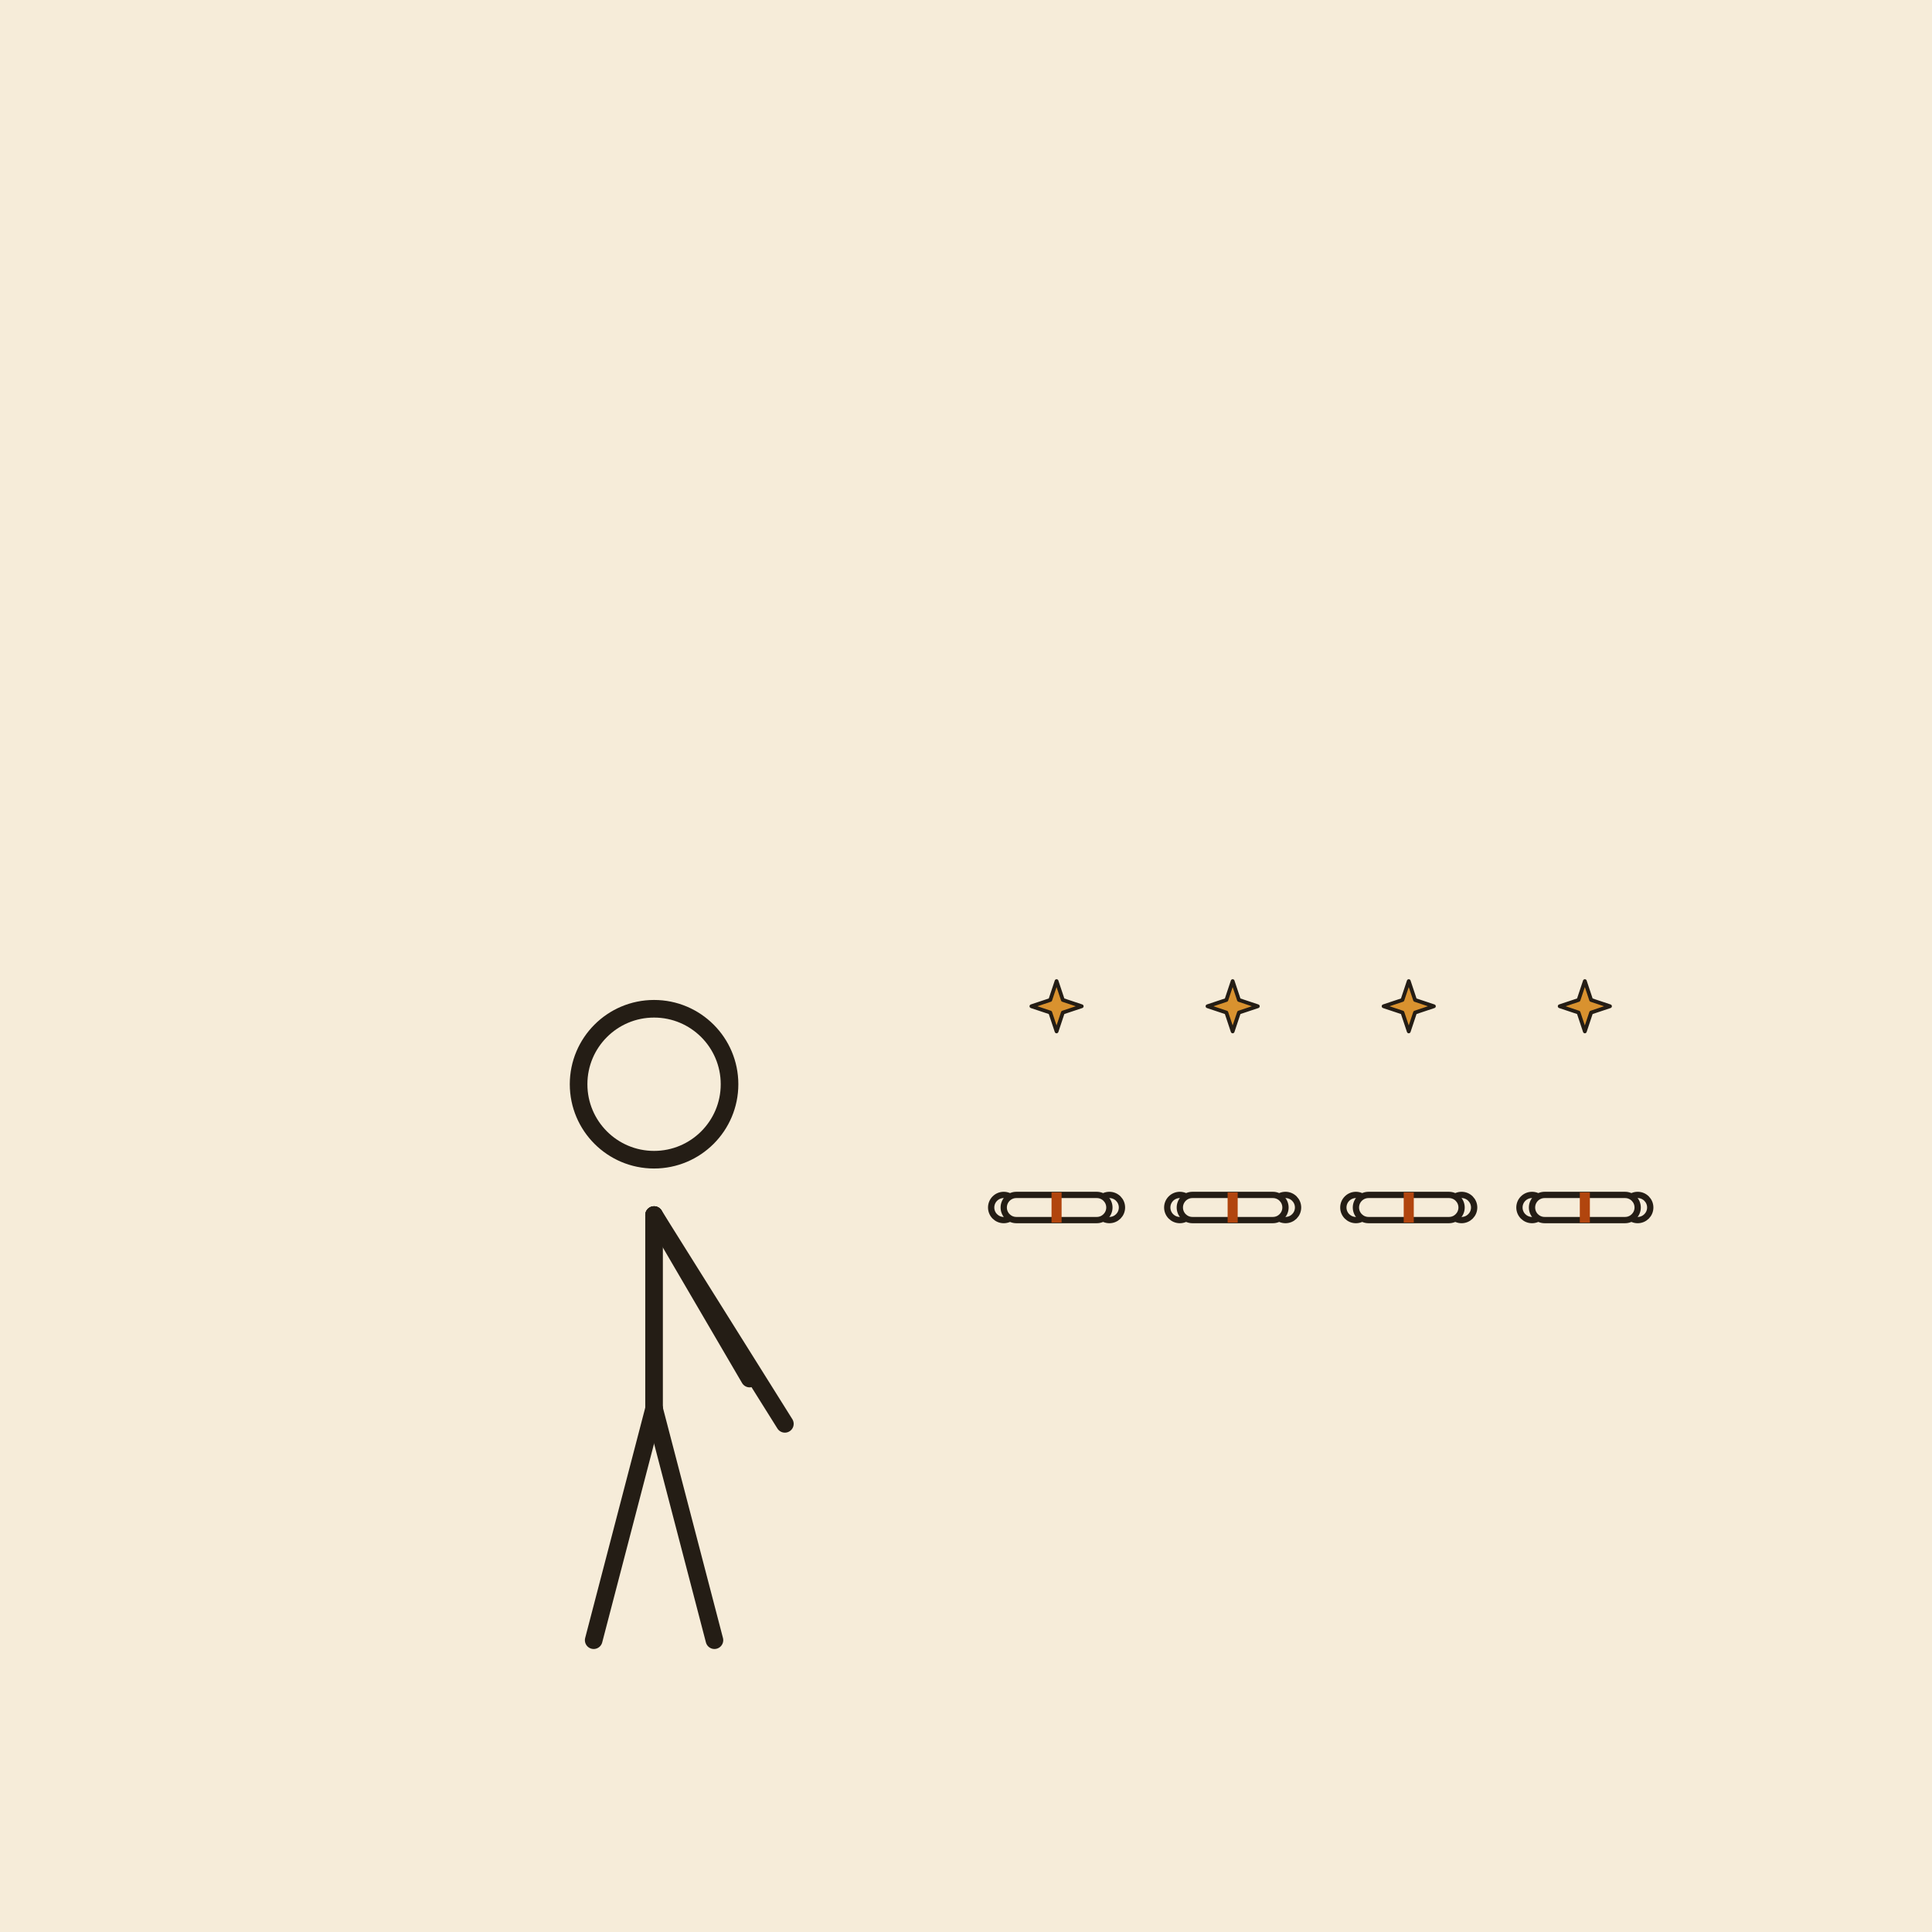
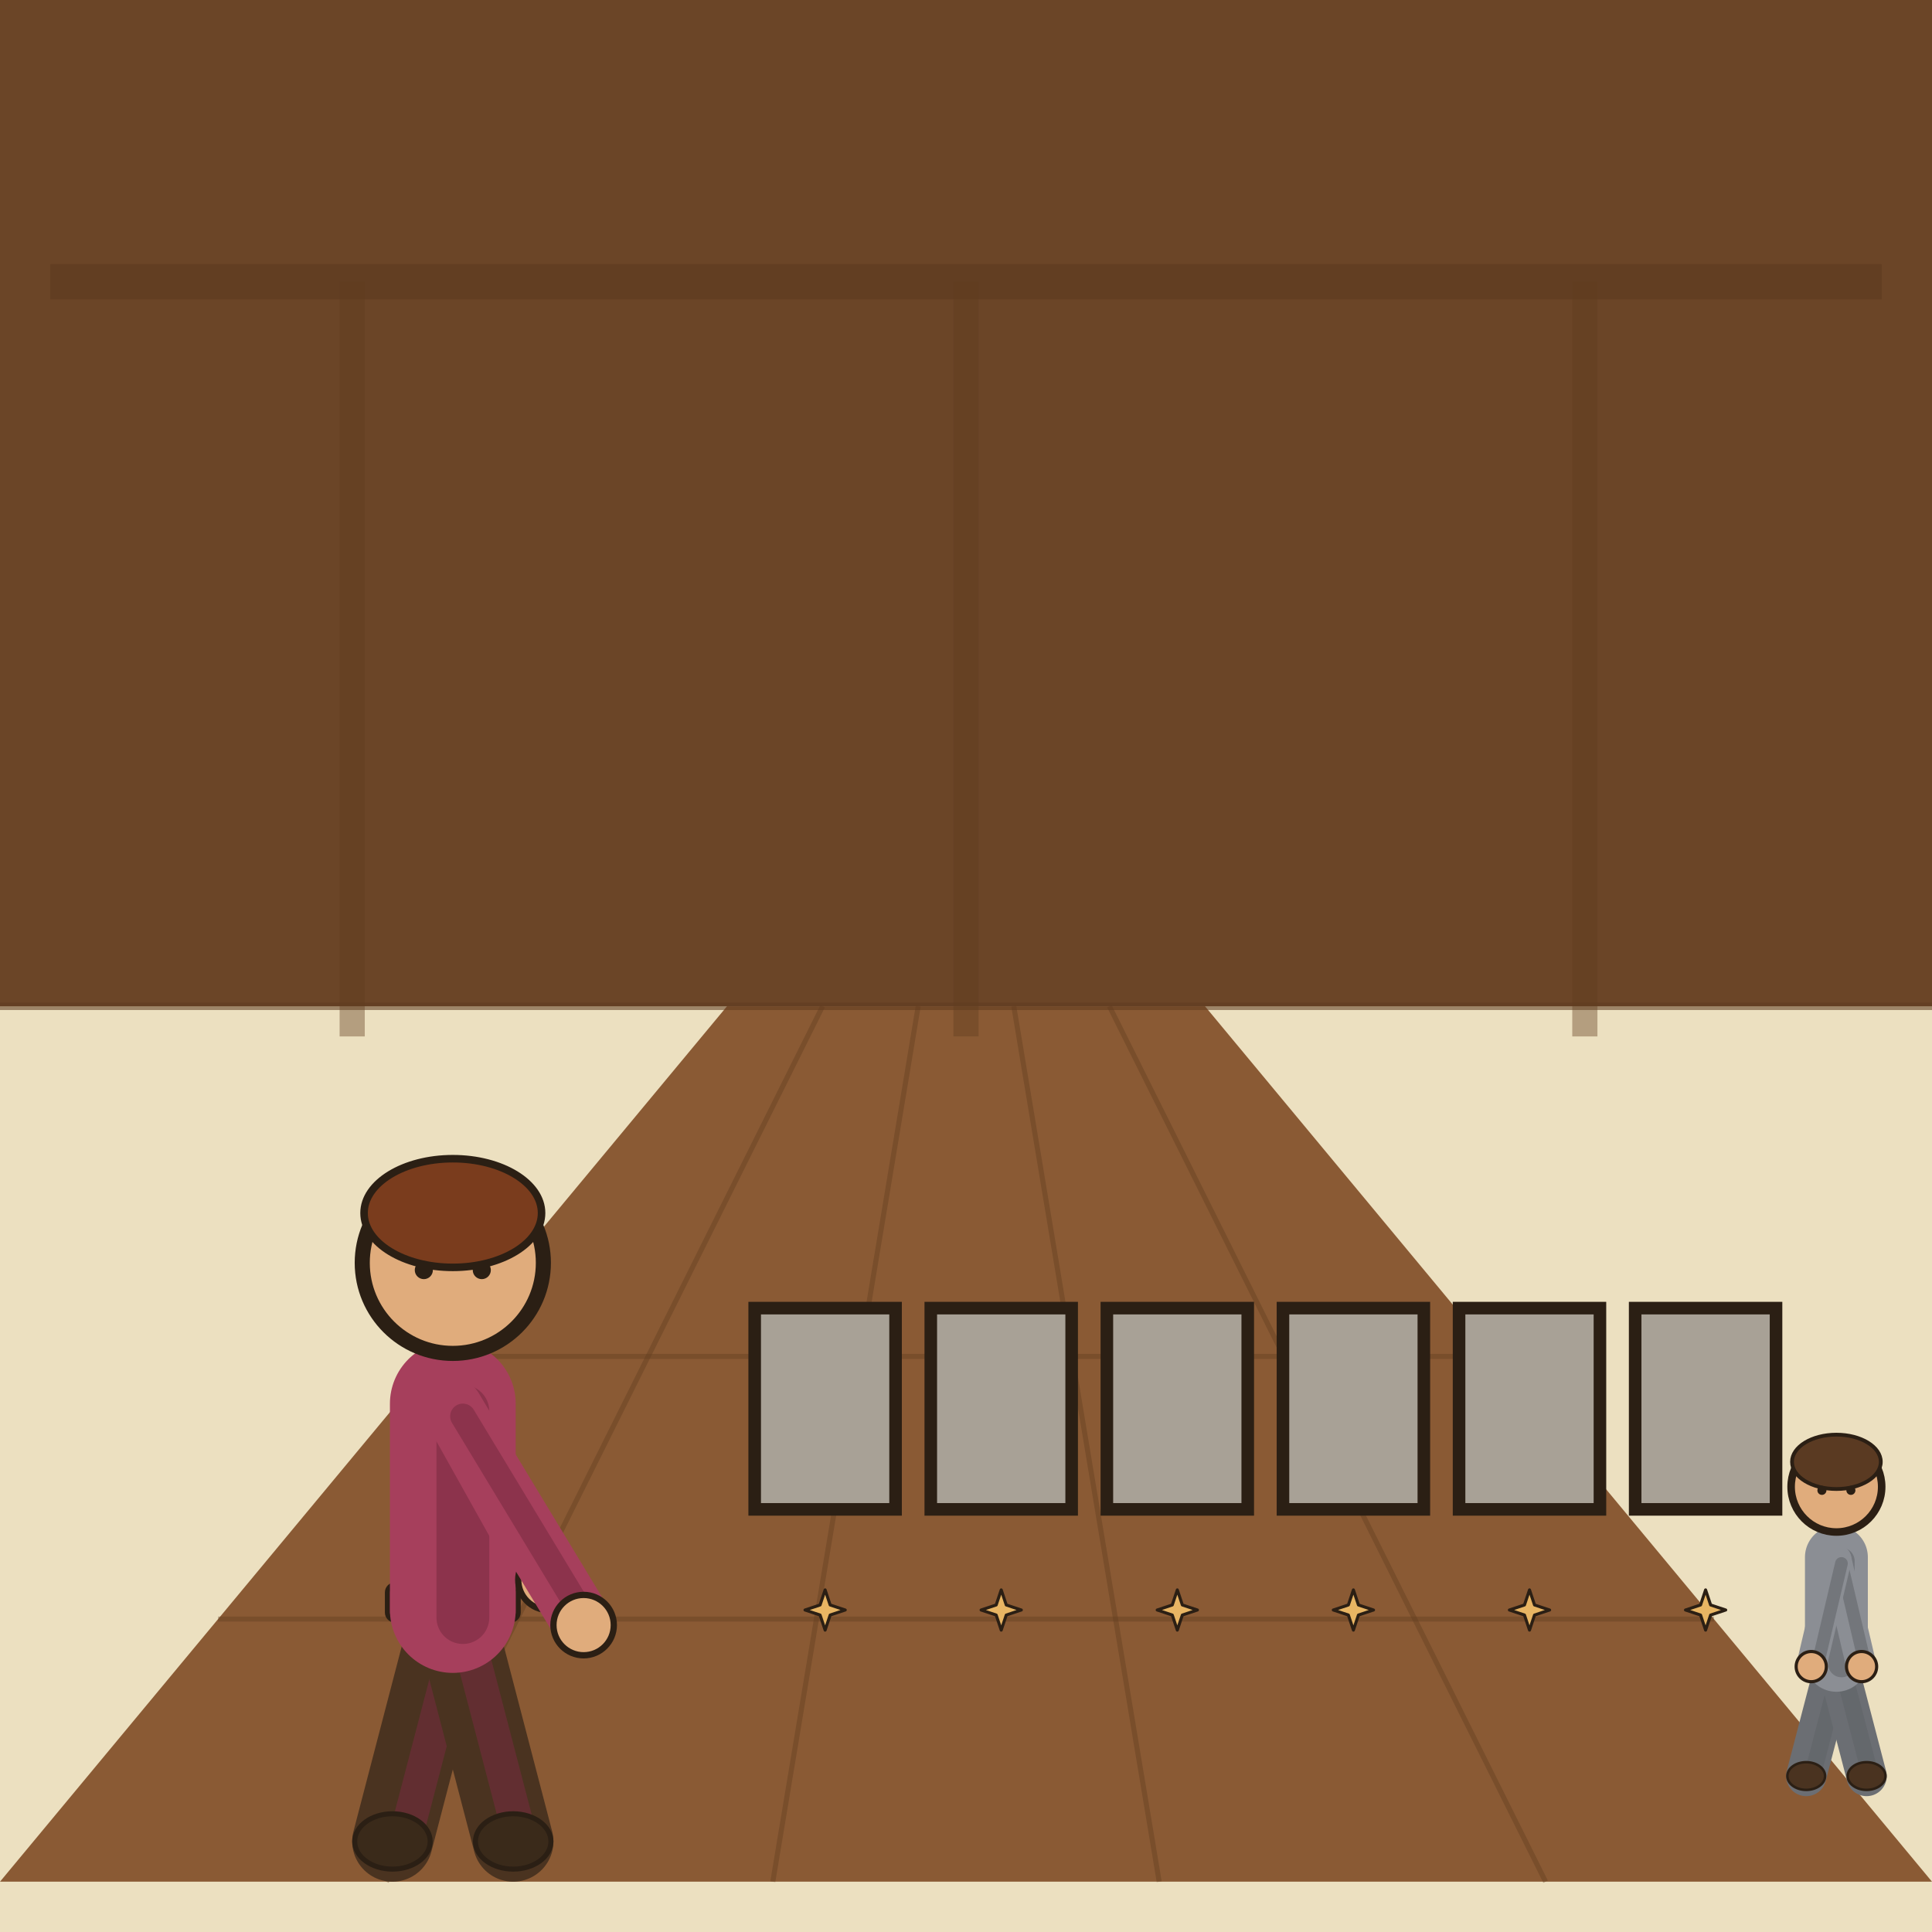
<svg xmlns="http://www.w3.org/2000/svg" viewBox="0 0 768 768">
-   <rect x="0" y="0" width="768" height="768" fill="#f6ecd9" />
-   <g transform="translate(260,560) scale(1.0,1.0) rotate(0)">
-     <circle cx="0" cy="-129" r="30" fill="#f6ecd9" stroke="#241d15" stroke-width="7" />
-     <line x1="0" y1="-77.0" x2="0" y2="0" stroke="#241d15" stroke-width="7" stroke-linecap="round" />
-     <line x1="0" y1="-77" x2="38" y2="-12" stroke="#241d15" stroke-width="7" stroke-linecap="round" />
-     <line x1="0" y1="-77" x2="52" y2="6" stroke="#241d15" stroke-width="7" stroke-linecap="round" />
-     <line x1="0" y1="0" x2="-24" y2="92" stroke="#241d15" stroke-width="7" stroke-linecap="round" />
-     <line x1="0" y1="0" x2="24" y2="92" stroke="#241d15" stroke-width="7" stroke-linecap="round" />
+   <rect x="0" y="0" width="768" height="768" fill="#ece0c0" />
+   <rect x="0" y="0" width="768" height="400" fill="#6b4527" />
+   <polygon points="289,400 479,400 768,748 0,748" fill="#8a5a34" />
+   <line x1="327.0" y1="400" x2="153.6" y2="748" stroke="#5e3b1f" stroke-width="2" opacity="0.4" />
+   <line x1="365.0" y1="400" x2="307.2" y2="748" stroke="#5e3b1f" stroke-width="2" opacity="0.4" />
+   <line x1="403.0" y1="400" x2="460.8" y2="748" stroke="#5e3b1f" stroke-width="2" opacity="0.4" />
+   <line x1="441.0" y1="400" x2="614.4" y2="748" stroke="#5e3b1f" stroke-width="2" opacity="0.4" />
+   <line x1="173.4" y1="539.2" x2="594.6" y2="539.2" stroke="#5e3b1f" stroke-width="2" opacity="0.4" />
+   <line x1="86.7" y1="643.6" x2="681.3" y2="643.6" stroke="#5e3b1f" stroke-width="2" opacity="0.4" />
+   <line x1="0" y1="400" x2="768" y2="400" stroke="#5e3b1f" stroke-width="3" opacity="0.55" />
+   <line x1="20" y1="112" x2="748" y2="112" stroke="#5e3b1f" stroke-width="14" opacity="0.7" />
+   <line x1="140" y1="112" x2="140" y2="412.0" stroke="#5e3b1f" stroke-width="10" opacity="0.4" />
+   <line x1="384" y1="112" x2="384" y2="412.0" stroke="#5e3b1f" stroke-width="10" opacity="0.4" />
+   <line x1="630" y1="112" x2="630" y2="412.0" stroke="#5e3b1f" stroke-width="10" opacity="0.4" />
+   <g transform="translate(180,640) scale(1.0,1.0) rotate(0)">
+     <line x1="0" y1="0" x2="-24" y2="92" stroke="#4a3320" stroke-width="32" stroke-linecap="round" />
+     <line x1="4" y1="3" x2="-20" y2="95" stroke="#77293f" stroke-width="13.4" stroke-linecap="round" opacity="0.55" />
+     <ellipse cx="-24" cy="92" rx="15" ry="11" fill="#3a2a1a" stroke="#2b1f14" stroke-width="2" />
+     <line x1="0" y1="0" x2="24" y2="92" stroke="#4a3320" stroke-width="32" stroke-linecap="round" />
+     <line x1="4" y1="3" x2="28" y2="95" stroke="#77293f" stroke-width="13.4" stroke-linecap="round" opacity="0.55" />
+     <ellipse cx="24" cy="92" rx="15" ry="11" fill="#3a2a1a" stroke="#2b1f14" stroke-width="2" />
+     <rect x="-26" y="-10" width="52" height="14" rx="3" fill="#77293f" stroke="#2b1f14" stroke-width="2" />
+     <line x1="0" y1="-82.0" x2="0" y2="0" stroke="#a63f5c" stroke-width="50" stroke-linecap="round" />
+     <line x1="4" y1="-79.0" x2="4" y2="3" stroke="#77293f" stroke-width="21.0" stroke-linecap="round" opacity="0.55" />
+     <line x1="0" y1="-80" x2="38" y2="-12" stroke="#a63f5c" stroke-width="24" stroke-linecap="round" />
+     <line x1="4" y1="-77" x2="42" y2="-9" stroke="#77293f" stroke-width="10.1" stroke-linecap="round" opacity="0.55" />
+     <circle cx="38" cy="-12" r="12" fill="#e0ac7c" stroke="#2b1f14" stroke-width="2.5" />
+     <line x1="0" y1="-80" x2="52" y2="6" stroke="#a63f5c" stroke-width="24" stroke-linecap="round" />
+     <line x1="4" y1="-77" x2="56" y2="9" stroke="#77293f" stroke-width="10.1" stroke-linecap="round" opacity="0.55" />
+     <circle cx="52" cy="6" r="12" fill="#e0ac7c" stroke="#2b1f14" stroke-width="2.5" />
+     <circle cx="0" cy="-138" r="36" fill="#e0ac7c" stroke="#2b1f14" stroke-width="6" />
+     <ellipse cx="0" cy="-157.8" rx="35.28" ry="21.6" fill="#7a3c1d" stroke="#2b1f14" stroke-width="3" />
+     <circle cx="-11.52" cy="-135.12" r="3.6" fill="#2b1f14" />
+     <circle cx="11.52" cy="-135.12" r="3.6" fill="#2b1f14" />
  </g>
-   <g transform="translate(420,480) rotate(0) scale(0.5)">
-     <circle cx="-42" cy="0" r="10" fill="#f6ecd9" stroke="#241d15" stroke-width="5" />
-     <circle cx="42" cy="0" r="10" fill="#f6ecd9" stroke="#241d15" stroke-width="5" />
-     <rect x="-42" y="-10" width="84" height="20" rx="10" fill="#f6ecd9" stroke="#241d15" stroke-width="5" />
-     <rect x="-4" y="-12" width="8" height="24" fill="#b1450e" />
+   <rect x="300" y="520" width="56" height="80" fill="#a8a196" stroke="#2b1f14" stroke-width="5" />
+   <rect x="370" y="520" width="56" height="80" fill="#a8a196" stroke="#2b1f14" stroke-width="5" />
+   <rect x="440" y="520" width="56" height="80" fill="#a8a196" stroke="#2b1f14" stroke-width="5" />
+   <rect x="510" y="520" width="56" height="80" fill="#a8a196" stroke="#2b1f14" stroke-width="5" />
+   <rect x="580" y="520" width="56" height="80" fill="#a8a196" stroke="#2b1f14" stroke-width="5" />
+   <rect x="650" y="520" width="56" height="80" fill="#a8a196" stroke="#2b1f14" stroke-width="5" />
+   <g transform="translate(328,640) scale(0.4)">
+     <polygon points="0,-20 5,-5 20,0 5,5 0,20 -5,5 -20,0 -5,-5" fill="#e8b563" stroke="#2b1f14" stroke-width="3" stroke-linejoin="round" />
  </g>
-   <g transform="translate(490,480) rotate(0) scale(0.5)">
-     <circle cx="-42" cy="0" r="10" fill="#f6ecd9" stroke="#241d15" stroke-width="5" />
-     <circle cx="42" cy="0" r="10" fill="#f6ecd9" stroke="#241d15" stroke-width="5" />
-     <rect x="-42" y="-10" width="84" height="20" rx="10" fill="#f6ecd9" stroke="#241d15" stroke-width="5" />
-     <rect x="-4" y="-12" width="8" height="24" fill="#b1450e" />
+   <g transform="translate(398,640) scale(0.4)">
+     <polygon points="0,-20 5,-5 20,0 5,5 0,20 -5,5 -20,0 -5,-5" fill="#e8b563" stroke="#2b1f14" stroke-width="3" stroke-linejoin="round" />
  </g>
-   <g transform="translate(560,480) rotate(0) scale(0.5)">
-     <circle cx="-42" cy="0" r="10" fill="#f6ecd9" stroke="#241d15" stroke-width="5" />
-     <circle cx="42" cy="0" r="10" fill="#f6ecd9" stroke="#241d15" stroke-width="5" />
-     <rect x="-42" y="-10" width="84" height="20" rx="10" fill="#f6ecd9" stroke="#241d15" stroke-width="5" />
-     <rect x="-4" y="-12" width="8" height="24" fill="#b1450e" />
+   <g transform="translate(468,640) scale(0.4)">
+     <polygon points="0,-20 5,-5 20,0 5,5 0,20 -5,5 -20,0 -5,-5" fill="#e8b563" stroke="#2b1f14" stroke-width="3" stroke-linejoin="round" />
  </g>
-   <g transform="translate(630,480) rotate(0) scale(0.5)">
-     <circle cx="-42" cy="0" r="10" fill="#f6ecd9" stroke="#241d15" stroke-width="5" />
-     <circle cx="42" cy="0" r="10" fill="#f6ecd9" stroke="#241d15" stroke-width="5" />
-     <rect x="-42" y="-10" width="84" height="20" rx="10" fill="#f6ecd9" stroke="#241d15" stroke-width="5" />
-     <rect x="-4" y="-12" width="8" height="24" fill="#b1450e" />
+   <g transform="translate(538,640) scale(0.4)">
+     <polygon points="0,-20 5,-5 20,0 5,5 0,20 -5,5 -20,0 -5,-5" fill="#e8b563" stroke="#2b1f14" stroke-width="3" stroke-linejoin="round" />
  </g>
-   <g transform="translate(420,400) scale(0.5)">
-     <polygon points="0,-20 5,-5 20,0 5,5 0,20 -5,5 -20,0 -5,-5" fill="#d9922f" stroke="#241d15" stroke-width="3" stroke-linejoin="round" />
+   <g transform="translate(608,640) scale(0.4)">
+     <polygon points="0,-20 5,-5 20,0 5,5 0,20 -5,5 -20,0 -5,-5" fill="#e8b563" stroke="#2b1f14" stroke-width="3" stroke-linejoin="round" />
  </g>
-   <g transform="translate(490,400) scale(0.5)">
-     <polygon points="0,-20 5,-5 20,0 5,5 0,20 -5,5 -20,0 -5,-5" fill="#d9922f" stroke="#241d15" stroke-width="3" stroke-linejoin="round" />
+   <g transform="translate(678,640) scale(0.4)">
+     <polygon points="0,-20 5,-5 20,0 5,5 0,20 -5,5 -20,0 -5,-5" fill="#e8b563" stroke="#2b1f14" stroke-width="3" stroke-linejoin="round" />
  </g>
-   <g transform="translate(560,400) scale(0.5)">
-     <polygon points="0,-20 5,-5 20,0 5,5 0,20 -5,5 -20,0 -5,-5" fill="#d9922f" stroke="#241d15" stroke-width="3" stroke-linejoin="round" />
-   </g>
-   <g transform="translate(630,400) scale(0.5)">
-     <polygon points="0,-20 5,-5 20,0 5,5 0,20 -5,5 -20,0 -5,-5" fill="#d9922f" stroke="#241d15" stroke-width="3" stroke-linejoin="round" />
+   <g transform="translate(730,660) scale(0.5,0.5) rotate(0)">
+     <line x1="0" y1="0" x2="-24" y2="92" stroke="#6b6e73" stroke-width="32" stroke-linecap="round" />
+     <line x1="4" y1="3" x2="-20" y2="95" stroke="#5f6266" stroke-width="13.4" stroke-linecap="round" opacity="0.55" />
+     <ellipse cx="-24" cy="92" rx="15" ry="11" fill="#4a3320" stroke="#2b1f14" stroke-width="2" />
+     <line x1="0" y1="0" x2="24" y2="92" stroke="#6b6e73" stroke-width="32" stroke-linecap="round" />
+     <line x1="4" y1="3" x2="28" y2="95" stroke="#5f6266" stroke-width="13.4" stroke-linecap="round" opacity="0.55" />
+     <ellipse cx="24" cy="92" rx="15" ry="11" fill="#4a3320" stroke="#2b1f14" stroke-width="2" />
+     <rect x="-26" y="-10" width="52" height="14" rx="3" fill="#5f6266" stroke="#2b1f14" stroke-width="2" />
+     <line x1="0" y1="-82.0" x2="0" y2="0" stroke="#8b8e94" stroke-width="50" stroke-linecap="round" />
+     <line x1="4" y1="-79.0" x2="4" y2="3" stroke="#5f6266" stroke-width="21.0" stroke-linecap="round" opacity="0.55" />
+     <line x1="0" y1="-80" x2="20" y2="5" stroke="#8b8e94" stroke-width="24" stroke-linecap="round" />
+     <line x1="4" y1="-77" x2="24" y2="8" stroke="#5f6266" stroke-width="10.1" stroke-linecap="round" opacity="0.55" />
+     <circle cx="20" cy="5" r="12" fill="#e0ac7c" stroke="#2b1f14" stroke-width="2.5" />
+     <line x1="0" y1="-80" x2="-20" y2="5" stroke="#8b8e94" stroke-width="24" stroke-linecap="round" />
+     <line x1="4" y1="-77" x2="-16" y2="8" stroke="#5f6266" stroke-width="10.1" stroke-linecap="round" opacity="0.55" />
+     <circle cx="-20" cy="5" r="12" fill="#e0ac7c" stroke="#2b1f14" stroke-width="2.5" />
+     <circle cx="0" cy="-138" r="36" fill="#e0ac7c" stroke="#2b1f14" stroke-width="6" />
+     <ellipse cx="0" cy="-157.8" rx="35.28" ry="21.6" fill="#5a3a22" stroke="#2b1f14" stroke-width="3" />
+     <circle cx="-11.52" cy="-135.12" r="3.6" fill="#2b1f14" />
+     <circle cx="11.52" cy="-135.12" r="3.6" fill="#2b1f14" />
  </g>
</svg>
